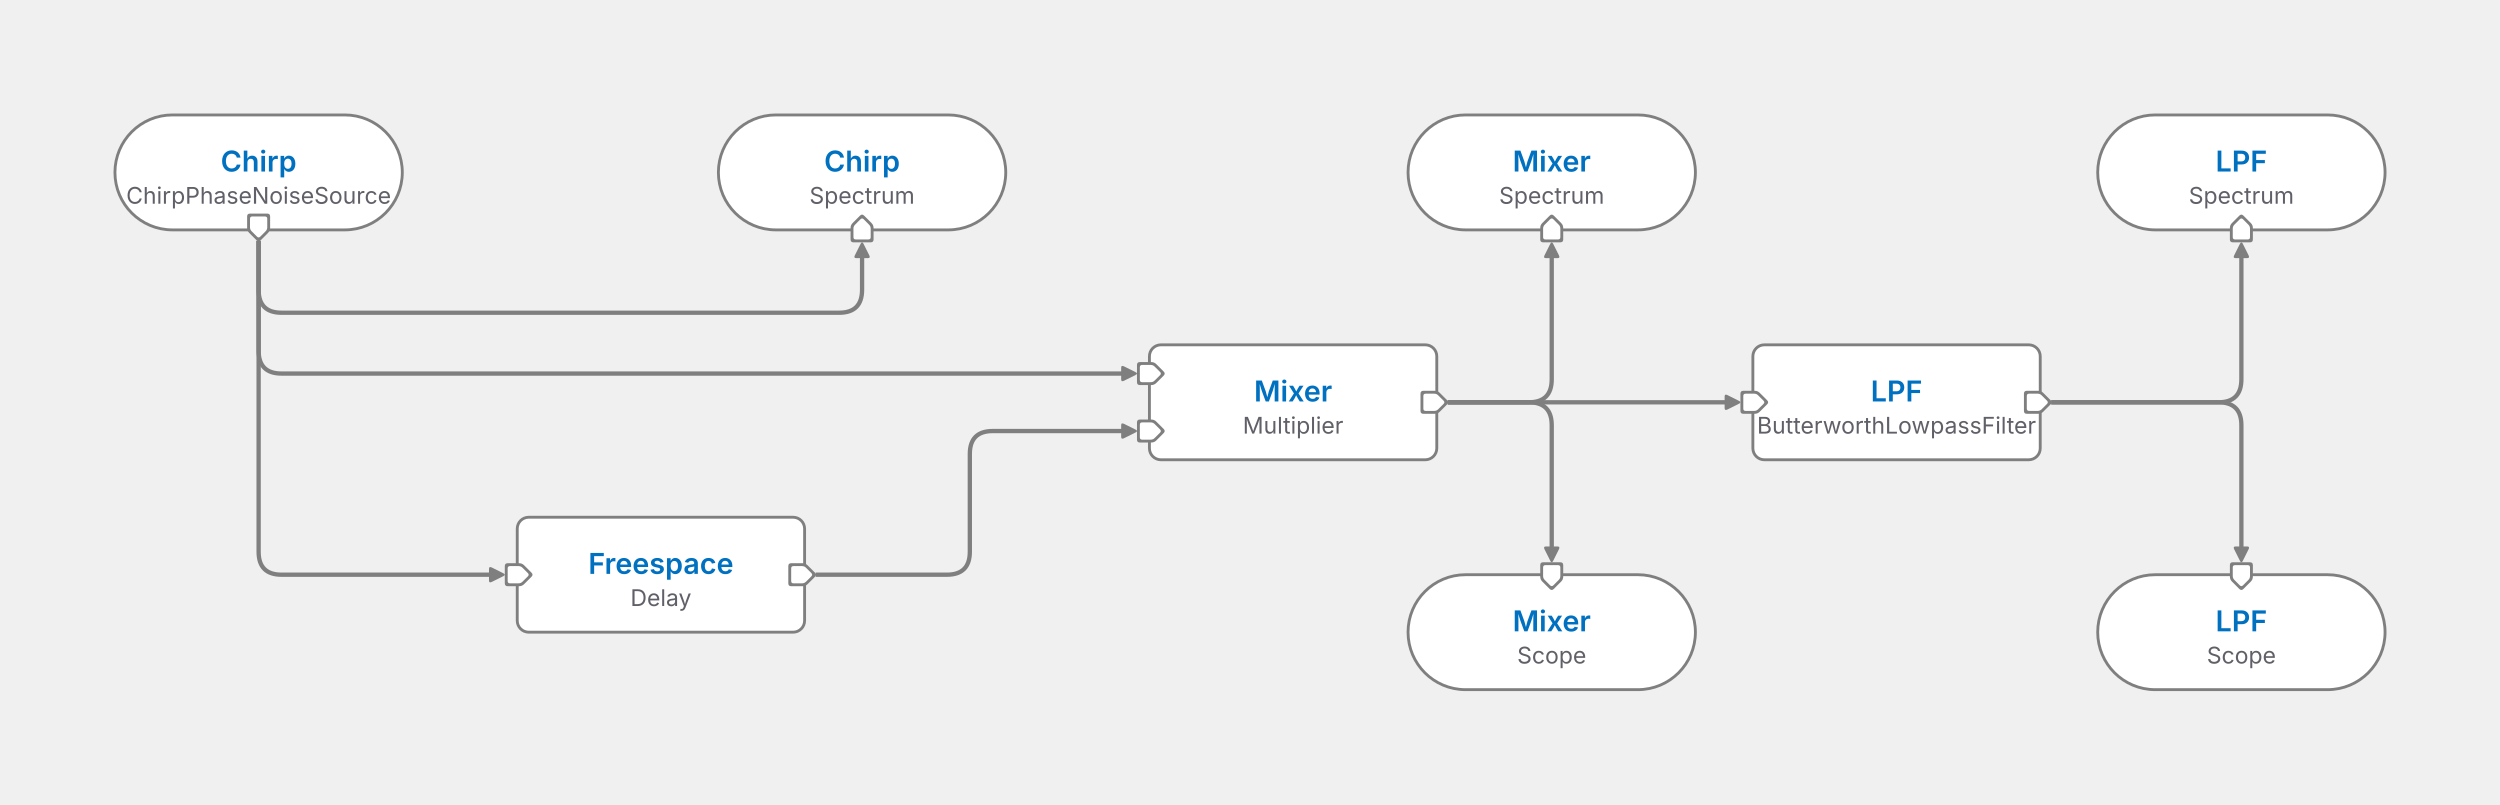
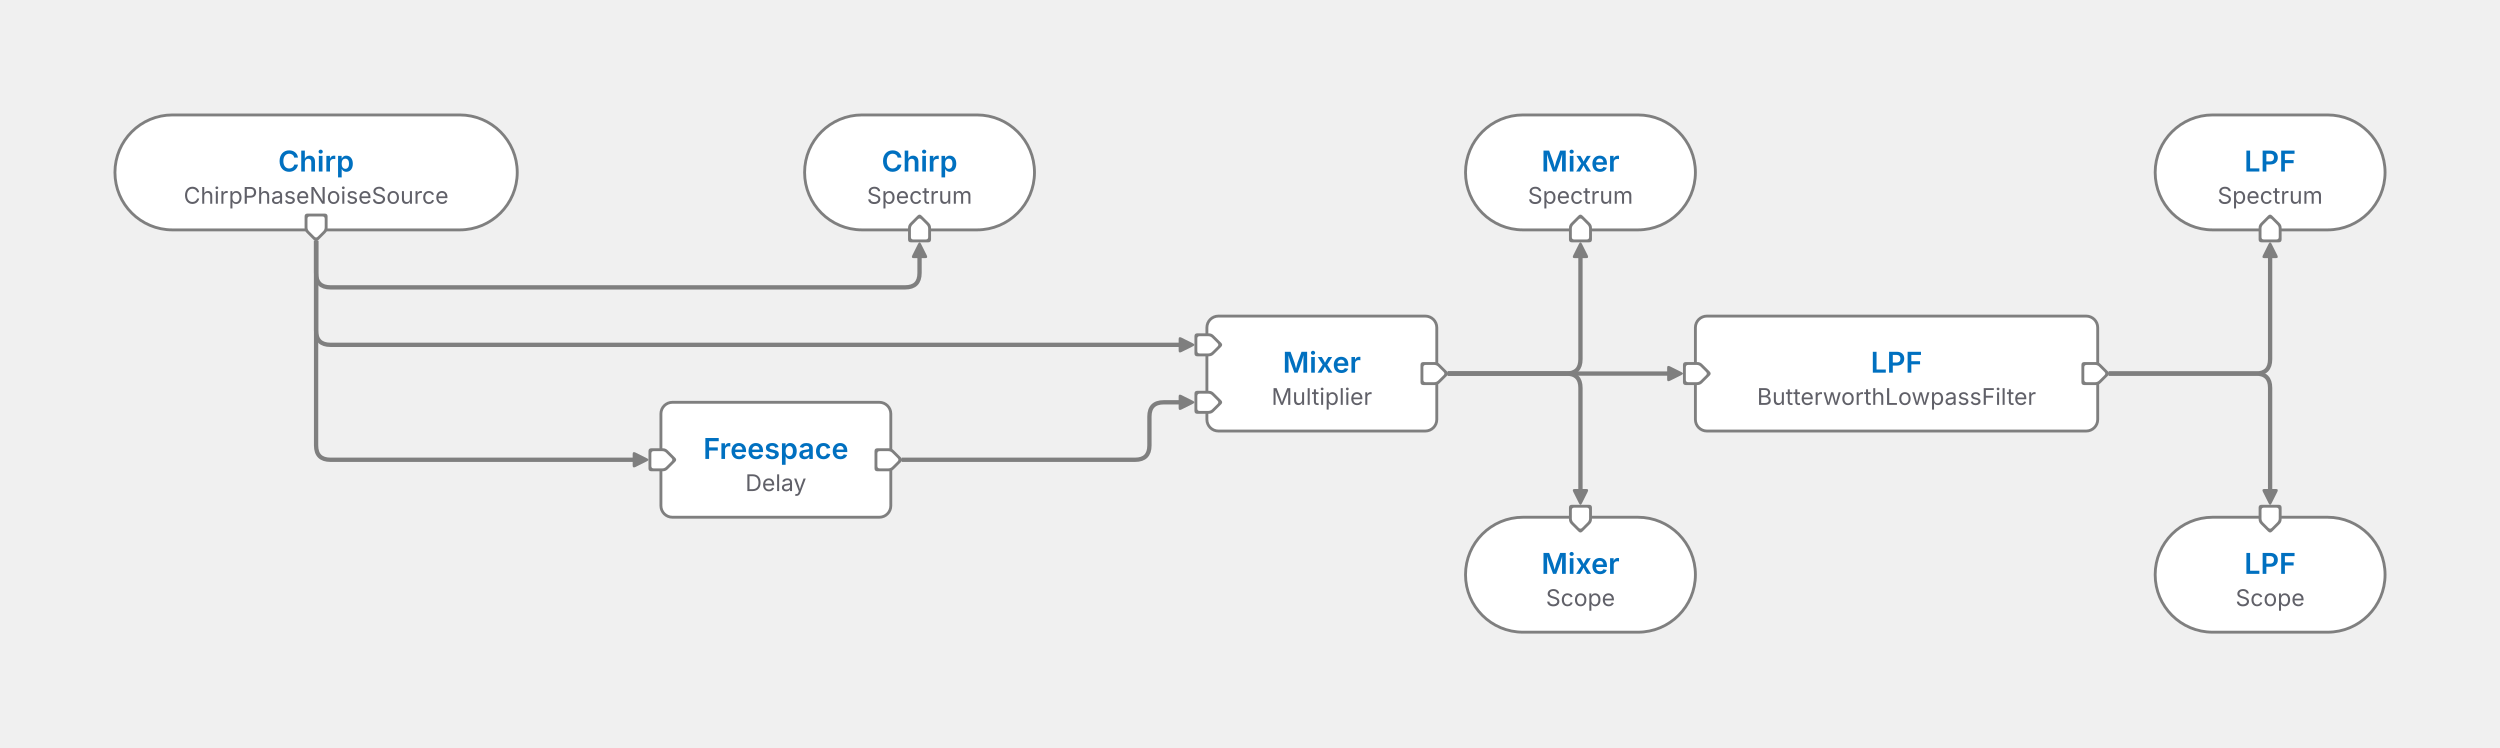
- <svg xmlns="http://www.w3.org/2000/svg" width="870" height="280" viewBox="-450 240 870 280">
+ <svg xmlns="http://www.w3.org/2000/svg" width="870" height="260" viewBox="-460 240 870 260">
  <g class="edges">
    <g class="edge">
-       <path d="M53.833 380L73.833 380L102.5 380L102.5 380L131.167 380L151.167 380" fill="none" stroke="#7F7F7F" stroke-width="1.5" />
-       <g transform="translate(151.1667, 379.9999) rotate(0) translate(5, 0)">
+       <path d="M 43.833 370 L 46.917 370 Q 50 370 53.083 370 L 105 370 Q 110 370 115 370 L 121.167 370" fill="none" stroke="#7F7F7F" stroke-width="1.5" />
+       <g transform="translate(121.1667, 370) rotate(0.0001637373) translate(5, 0)">
        <path d="M -5 -2.5 L -1 -0.5 Q 0 0 -1 0.5 L -5 2.5 Q -6 3 -6 2 L -6 -2 Q -6 -3 -5 -2.5 Z" fill="#7F7F7F" />
      </g>
    </g>
    <g class="edge">
-       <path d="M-360 323.833L-360 343.833L -360,362Q -360,370 -352,370L-78.833 370L-58.833 370" fill="none" stroke="#7F7F7F" stroke-width="1.5" />
-       <g transform="translate(-58.83335, 370) rotate(0) translate(5, 0)">
+       <path d="M -350 323.833 L -350 326.917 Q -350 330 -350 333.083 L -350 355 Q -350 360 -345 360 L -65 360 Q -60 360 -55 360 L -48.833 360" fill="none" stroke="#7F7F7F" stroke-width="1.5" />
+       <g transform="translate(-48.83336, 360) rotate(-0.00004480903) translate(5, 0)">
        <path d="M -5 -2.5 L -1 -0.5 Q 0 0 -1 0.5 L -5 2.5 Q -6 3 -6 2 L -6 -2 Q -6 -3 -5 -2.5 Z" fill="#7F7F7F" />
      </g>
    </g>
    <g class="edge">
-       <path d="M-166.167 440L-146.167 440L -120.5,440Q -112.5,440 -112.5,432L -112.5,398Q -112.5,390 -104.5,390L-78.833 390L-58.833 390" fill="none" stroke="#7F7F7F" stroke-width="1.5" />
-       <g transform="translate(-58.83335, 389.9999) rotate(0) translate(5, 0)">
+       <path d="M -146.167 400 L -143.083 400 Q -140 400 -136.917 400 L -65 400 Q -60 400 -60 395 L -60 385 Q -60 380 -55 380 L -48.833 380" fill="none" stroke="#7F7F7F" stroke-width="1.5" />
+       <g transform="translate(-48.83336, 380) rotate(-0.00005255817) translate(5, 0)">
        <path d="M -5 -2.5 L -1 -0.5 Q 0 0 -1 0.5 L -5 2.5 Q -6 3 -6 2 L -6 -2 Q -6 -3 -5 -2.5 Z" fill="#7F7F7F" />
      </g>
    </g>
    <g class="edge">
-       <path d="M53.833 380L73.833 380L 82,380Q 90,380 90,372L90 348.833L90 328.833" fill="none" stroke="#7F7F7F" stroke-width="1.5" />
-       <g transform="translate(89.99993, 328.8333) rotate(-90) translate(5, 0)">
+       <path d="M 43.833 370 L 46.917 370 Q 50 370 53.083 370 L 85 370 Q 90 370 90 365 L 90 345 Q 90 340 90 335 L 90 328.833" fill="none" stroke="#7F7F7F" stroke-width="1.5" />
+       <g transform="translate(90.00003, 328.8333) rotate(-89.99984) translate(5, 0)">
        <path d="M -5 -2.5 L -1 -0.5 Q 0 0 -1 0.5 L -5 2.5 Q -6 3 -6 2 L -6 -2 Q -6 -3 -5 -2.5 Z" fill="#7F7F7F" />
      </g>
    </g>
    <g class="edge">
-       <path d="M-360 323.833L-360 328.833L -360,340.833Q -360,348.833 -352,348.833L -158,348.833Q -150,348.833 -150,340.833L-150 328.833" fill="none" stroke="#7F7F7F" stroke-width="1.5" />
-       <g transform="translate(-150.0001, 328.8333) rotate(-90) translate(5, 0)">
+       <path d="M -350 323.833 L -350 326.917 Q -350 330 -350 333.083 L -350 335 Q -350 340 -345 340 L -145 340 Q -140 340 -140 335 L -140 328.833" fill="none" stroke="#7F7F7F" stroke-width="1.5" />
+       <g transform="translate(-140, 328.8333) rotate(-89.99984) translate(5, 0)">
        <path d="M -5 -2.5 L -1 -0.5 Q 0 0 -1 0.5 L -5 2.5 Q -6 3 -6 2 L -6 -2 Q -6 -3 -5 -2.5 Z" fill="#7F7F7F" />
      </g>
    </g>
    <g class="edge">
-       <path d="M-360 323.833L-360 343.833L -360,432Q -360,440 -352,440L-298.833 440L-278.833 440" fill="none" stroke="#7F7F7F" stroke-width="1.5" />
-       <g transform="translate(-278.8333, 439.9999) rotate(0) translate(5, 0)">
+       <path d="M -350 323.833 L -350 326.917 Q -350 330 -350 333.083 L -350 395 Q -350 400 -345 400 L -255 400 Q -250 400 -245 400 L -238.833 400" fill="none" stroke="#7F7F7F" stroke-width="1.5" />
+       <g transform="translate(-238.8334, 400) rotate(-0.0000486836) translate(5, 0)">
        <path d="M -5 -2.5 L -1 -0.5 Q 0 0 -1 0.5 L -5 2.5 Q -6 3 -6 2 L -6 -2 Q -6 -3 -5 -2.5 Z" fill="#7F7F7F" />
      </g>
    </g>
    <g class="edge">
-       <path d="M263.833 380L283.833 380L 322,380Q 330,380 330,372L330 348.833L330 328.833" fill="none" stroke="#7F7F7F" stroke-width="1.5" />
-       <g transform="translate(329.9999, 328.8333) rotate(-90) translate(5, 0)">
+       <path d="M 273.833 370 L 276.917 370 Q 280 370 283.083 370 L 325 370 Q 330 370 330 365 L 330 345 Q 330 340 330 335 L 330 328.833" fill="none" stroke="#7F7F7F" stroke-width="1.5" />
+       <g transform="translate(330, 328.8333) rotate(-89.99984) translate(5, 0)">
        <path d="M -5 -2.5 L -1 -0.5 Q 0 0 -1 0.5 L -5 2.5 Q -6 3 -6 2 L -6 -2 Q -6 -3 -5 -2.5 Z" fill="#7F7F7F" />
      </g>
    </g>
    <g class="edge">
-       <path d="M53.833 380L73.833 380L 82,380Q 90,380 90,388L90 411.167L90 431.167" fill="none" stroke="#7F7F7F" stroke-width="1.5" />
-       <g transform="translate(89.99993, 431.1667) rotate(90) translate(5, 0)">
+       <path d="M 43.833 370 L 46.917 370 Q 50 370 53.083 370 L 85 370 Q 90 370 90 375 L 90 395 Q 90 400 90 405 L 90 411.167" fill="none" stroke="#7F7F7F" stroke-width="1.5" />
+       <g transform="translate(90.00003, 411.1666) rotate(89.99984) translate(5, 0)">
        <path d="M -5 -2.5 L -1 -0.5 Q 0 0 -1 0.5 L -5 2.5 Q -6 3 -6 2 L -6 -2 Q -6 -3 -5 -2.5 Z" fill="#7F7F7F" />
      </g>
    </g>
    <g class="edge">
-       <path d="M263.833 380L283.833 380L 322,380Q 330,380 330,388L330 411.167L330 431.167" fill="none" stroke="#7F7F7F" stroke-width="1.5" />
-       <g transform="translate(329.9999, 431.1667) rotate(90) translate(5, 0)">
+       <path d="M 273.833 370 L 276.917 370 Q 280 370 283.083 370 L 325 370 Q 330 370 330 375 L 330 395 Q 330 400 330 405 L 330 411.167" fill="none" stroke="#7F7F7F" stroke-width="1.5" />
+       <g transform="translate(330, 411.1666) rotate(89.99984) translate(5, 0)">
        <path d="M -5 -2.5 L -1 -0.5 Q 0 0 -1 0.5 L -5 2.5 Q -6 3 -6 2 L -6 -2 Q -6 -3 -5 -2.5 Z" fill="#7F7F7F" />
      </g>
    </g>
  </g>
  <g class="nodes">
    <g class="node" data-id="fa979db8-e683-4aa0-a197-d02c3d61f4c6">
-       <rect x="-50" y="360" width="100" height="40" rx="4" fill="#ffffff" />
-       <rect x="-50" y="360" width="100" height="40" rx="4" fill="none" stroke="#7F7F7F" stroke-width="1" />
-       <text x="0" y="376" text-anchor="middle" dominant-baseline="middle" fill="#0070C0" font-size="10" font-weight="600" font-family="system-ui, -apple-system, sans-serif">Mixer</text>
-       <text x="0" y="388" text-anchor="middle" dominant-baseline="middle" fill="#606068" font-size="8" font-family="system-ui, -apple-system, sans-serif">Multiplier</text>
-       <g transform="translate(-54.33, 366.00)">
+       <rect x="-40" y="350" width="80" height="40" rx="4" fill="#ffffff" />
+       <rect x="-40" y="350" width="80" height="40" rx="4" fill="none" stroke="#7F7F7F" stroke-width="1" />
+       <text x="0" y="366" text-anchor="middle" dominant-baseline="middle" fill="#0070C0" font-size="10" font-weight="600" font-family="system-ui, -apple-system, sans-serif">Mixer</text>
+       <text x="0" y="378" text-anchor="middle" dominant-baseline="middle" fill="#606068" font-size="8" font-family="system-ui, -apple-system, sans-serif">Multiplier</text>
+       <g transform="translate(-44.33, 356.00)">
        <path d="M 1.00 0.00 L 5.00 0.00 Q 6.00 0.00 6.71 0.71 L 9.29 3.29 Q 10.00 4.00 9.29 4.71 L 6.71 7.29 Q 6.00 8.00 5.00 8.00 L 1.00 8.00 Q 0.00 8.00 0.00 7.00 L 0.00 1.00 Q 0.00 0.00 1.00 0.00 Z" fill="#7F7F7F" />
        <path d="M 0.80 0.00 L 3.79 0.00 Q 4.59 0.00 5.15 0.57 L 7.02 2.43 Q 7.59 3.00 7.02 3.57 L 5.15 5.43 Q 4.59 6.00 3.79 6.00 L 0.80 6.00 Q 0.00 6.00 0.00 5.20 L 0.00 0.80 Q 0.00 0.00 0.80 0.00 Z" fill="#ffffff" transform="translate(1, 1)" />
      </g>
-       <g transform="translate(-54.33, 386.00)">
+       <g transform="translate(-44.33, 376.00)">
        <path d="M 1.00 0.00 L 5.00 0.00 Q 6.00 0.00 6.71 0.71 L 9.29 3.29 Q 10.00 4.00 9.29 4.71 L 6.71 7.29 Q 6.00 8.00 5.00 8.00 L 1.00 8.00 Q 0.00 8.00 0.00 7.00 L 0.00 1.00 Q 0.00 0.00 1.00 0.00 Z" fill="#7F7F7F" />
        <path d="M 0.80 0.00 L 3.79 0.00 Q 4.59 0.00 5.15 0.57 L 7.02 2.43 Q 7.59 3.00 7.02 3.57 L 5.15 5.43 Q 4.59 6.00 3.79 6.00 L 0.80 6.00 Q 0.00 6.00 0.00 5.20 L 0.00 0.80 Q 0.00 0.00 0.80 0.00 Z" fill="#ffffff" transform="translate(1, 1)" />
      </g>
-       <g transform="translate(44.33, 376.00)">
+       <g transform="translate(34.33, 366.00)">
        <path d="M 1.00 0.00 L 5.00 0.00 Q 6.00 0.00 6.71 0.71 L 9.29 3.29 Q 10.00 4.00 9.29 4.71 L 6.71 7.29 Q 6.00 8.00 5.00 8.00 L 1.00 8.00 Q 0.00 8.00 0.00 7.00 L 0.00 1.00 Q 0.00 0.00 1.00 0.00 Z" fill="#7F7F7F" />
        <path d="M 0.80 0.00 L 3.79 0.00 Q 4.59 0.00 5.15 0.57 L 7.02 2.43 Q 7.59 3.00 7.02 3.57 L 5.15 5.43 Q 4.59 6.00 3.79 6.00 L 0.80 6.00 Q 0.00 6.00 0.00 5.20 L 0.00 0.80 Q 0.00 0.00 0.80 0.00 Z" fill="#ffffff" transform="translate(1, 1)" />
      </g>
    </g>
    <g class="node" data-id="661af18b-ddc2-4fc8-8954-a88645711e7e">
-       <rect x="160" y="360" width="100" height="40" rx="4" fill="#ffffff" />
-       <rect x="160" y="360" width="100" height="40" rx="4" fill="none" stroke="#7F7F7F" stroke-width="1" />
-       <text x="210" y="376" text-anchor="middle" dominant-baseline="middle" fill="#0070C0" font-size="10" font-weight="600" font-family="system-ui, -apple-system, sans-serif">LPF</text>
-       <text x="210" y="388" text-anchor="middle" dominant-baseline="middle" fill="#606068" font-size="8" font-family="system-ui, -apple-system, sans-serif">ButterworthLowpassFilter</text>
-       <g transform="translate(155.67, 376.00)">
+       <rect x="130" y="350" width="140" height="40" rx="4" fill="#ffffff" />
+       <rect x="130" y="350" width="140" height="40" rx="4" fill="none" stroke="#7F7F7F" stroke-width="1" />
+       <text x="200" y="366" text-anchor="middle" dominant-baseline="middle" fill="#0070C0" font-size="10" font-weight="600" font-family="system-ui, -apple-system, sans-serif">LPF</text>
+       <text x="200" y="378" text-anchor="middle" dominant-baseline="middle" fill="#606068" font-size="8" font-family="system-ui, -apple-system, sans-serif">ButterworthLowpassFilter</text>
+       <g transform="translate(125.67, 366.00)">
        <path d="M 1.00 0.00 L 5.00 0.00 Q 6.00 0.00 6.71 0.71 L 9.29 3.29 Q 10.00 4.00 9.29 4.71 L 6.71 7.29 Q 6.00 8.00 5.00 8.00 L 1.00 8.00 Q 0.00 8.00 0.00 7.00 L 0.00 1.00 Q 0.00 0.00 1.00 0.00 Z" fill="#7F7F7F" />
        <path d="M 0.80 0.00 L 3.79 0.00 Q 4.59 0.00 5.15 0.57 L 7.02 2.43 Q 7.59 3.00 7.02 3.57 L 5.15 5.43 Q 4.59 6.00 3.79 6.00 L 0.80 6.00 Q 0.00 6.00 0.00 5.20 L 0.00 0.80 Q 0.00 0.00 0.80 0.00 Z" fill="#ffffff" transform="translate(1, 1)" />
      </g>
-       <g transform="translate(254.33, 376.00)">
+       <g transform="translate(264.33, 366.00)">
        <path d="M 1.00 0.00 L 5.00 0.00 Q 6.00 0.00 6.71 0.71 L 9.29 3.29 Q 10.00 4.00 9.29 4.71 L 6.71 7.29 Q 6.00 8.00 5.00 8.00 L 1.00 8.00 Q 0.00 8.00 0.00 7.00 L 0.00 1.00 Q 0.00 0.00 1.00 0.00 Z" fill="#7F7F7F" />
        <path d="M 0.80 0.00 L 3.79 0.00 Q 4.59 0.00 5.15 0.57 L 7.02 2.43 Q 7.59 3.00 7.02 3.57 L 5.15 5.43 Q 4.59 6.00 3.79 6.00 L 0.80 6.00 Q 0.00 6.00 0.00 5.20 L 0.00 0.80 Q 0.00 0.00 0.80 0.00 Z" fill="#ffffff" transform="translate(1, 1)" />
      </g>
    </g>
    <g class="node" data-id="7d36e8ff-a73f-4105-b908-fa4670cc96a9">
-       <rect x="40" y="280" width="100" height="40" rx="20" fill="#ffffff" />
-       <rect x="40" y="280" width="100" height="40" rx="20" fill="none" stroke="#7F7F7F" stroke-width="1" />
+       <rect x="50" y="280" width="80" height="40" rx="20" fill="#ffffff" />
+       <rect x="50" y="280" width="80" height="40" rx="20" fill="none" stroke="#7F7F7F" stroke-width="1" />
      <text x="90" y="296" text-anchor="middle" dominant-baseline="middle" fill="#0070C0" font-size="10" font-weight="600" font-family="system-ui, -apple-system, sans-serif">Mixer</text>
      <text x="90" y="308" text-anchor="middle" dominant-baseline="middle" fill="#606068" font-size="8" font-family="system-ui, -apple-system, sans-serif">Spectrum</text>
      <g transform="translate(86.00, 314.33)">
        <path d="M 4.71 0.71 L 7.29 3.29 Q 8.00 4.00 8.00 5.00 L 8.00 9.00 Q 8.00 10.00 7.00 10.00 L 1.00 10.00 Q 0.00 10.00 0.00 9.00 L 0.00 5.00 Q 0.00 4.00 0.71 3.29 L 3.29 0.71 Q 4.00 0.00 4.71 0.71 Z" fill="#7F7F7F" />
        <path d="M 3.57 0.98 L 5.43 2.85 Q 6.00 3.41 6.00 4.21 L 6.00 7.20 Q 6.00 8.00 5.20 8.00 L 0.80 8.00 Q 0.00 8.00 0.00 7.20 L 0.00 4.21 Q 0.00 3.41 0.57 2.85 L 2.43 0.98 Q 3.00 0.41 3.57 0.98 Z" fill="#ffffff" transform="translate(1, 1)" />
      </g>
    </g>
    <g class="node" data-id="4b645485-b3ca-4fc7-9f46-c25664468bec">
-       <rect x="-270" y="420" width="100" height="40" rx="4" fill="#ffffff" />
-       <rect x="-270" y="420" width="100" height="40" rx="4" fill="none" stroke="#7F7F7F" stroke-width="1" />
-       <text x="-220" y="436" text-anchor="middle" dominant-baseline="middle" fill="#0070C0" font-size="10" font-weight="600" font-family="system-ui, -apple-system, sans-serif">Freespace</text>
-       <text x="-220" y="448" text-anchor="middle" dominant-baseline="middle" fill="#606068" font-size="8" font-family="system-ui, -apple-system, sans-serif">Delay</text>
-       <g transform="translate(-274.33, 436.00)">
+       <rect x="-230" y="380" width="80" height="40" rx="4" fill="#ffffff" />
+       <rect x="-230" y="380" width="80" height="40" rx="4" fill="none" stroke="#7F7F7F" stroke-width="1" />
+       <text x="-190" y="396" text-anchor="middle" dominant-baseline="middle" fill="#0070C0" font-size="10" font-weight="600" font-family="system-ui, -apple-system, sans-serif">Freespace</text>
+       <text x="-190" y="408" text-anchor="middle" dominant-baseline="middle" fill="#606068" font-size="8" font-family="system-ui, -apple-system, sans-serif">Delay</text>
+       <g transform="translate(-234.33, 396.00)">
        <path d="M 1.00 0.00 L 5.00 0.00 Q 6.00 0.00 6.71 0.71 L 9.29 3.29 Q 10.00 4.00 9.29 4.71 L 6.71 7.29 Q 6.00 8.00 5.00 8.00 L 1.00 8.00 Q 0.00 8.00 0.00 7.00 L 0.00 1.00 Q 0.00 0.00 1.00 0.00 Z" fill="#7F7F7F" />
        <path d="M 0.80 0.00 L 3.79 0.00 Q 4.59 0.00 5.15 0.57 L 7.02 2.43 Q 7.59 3.00 7.02 3.57 L 5.15 5.43 Q 4.59 6.00 3.79 6.00 L 0.80 6.00 Q 0.00 6.00 0.00 5.20 L 0.00 0.80 Q 0.00 0.00 0.80 0.00 Z" fill="#ffffff" transform="translate(1, 1)" />
      </g>
-       <g transform="translate(-175.67, 436.00)">
+       <g transform="translate(-155.67, 396.00)">
        <path d="M 1.00 0.00 L 5.00 0.00 Q 6.00 0.00 6.71 0.71 L 9.29 3.29 Q 10.00 4.00 9.29 4.71 L 6.71 7.29 Q 6.00 8.00 5.00 8.00 L 1.00 8.00 Q 0.00 8.00 0.00 7.00 L 0.00 1.00 Q 0.00 0.00 1.00 0.00 Z" fill="#7F7F7F" />
        <path d="M 0.80 0.00 L 3.79 0.00 Q 4.59 0.00 5.15 0.57 L 7.02 2.43 Q 7.59 3.00 7.02 3.57 L 5.15 5.43 Q 4.59 6.00 3.79 6.00 L 0.80 6.00 Q 0.00 6.00 0.00 5.20 L 0.00 0.80 Q 0.00 0.00 0.80 0.00 Z" fill="#ffffff" transform="translate(1, 1)" />
      </g>
    </g>
    <g class="node" data-id="f329e608-39f5-4ce8-b1fe-448abf3e8549">
-       <rect x="-410" y="280" width="100" height="40" rx="20" fill="#ffffff" />
-       <rect x="-410" y="280" width="100" height="40" rx="20" fill="none" stroke="#7F7F7F" stroke-width="1" />
-       <text x="-360" y="296" text-anchor="middle" dominant-baseline="middle" fill="#0070C0" font-size="10" font-weight="600" font-family="system-ui, -apple-system, sans-serif">Chirp</text>
-       <text x="-360" y="308" text-anchor="middle" dominant-baseline="middle" fill="#606068" font-size="8" font-family="system-ui, -apple-system, sans-serif">ChirpPhaseNoiseSource</text>
-       <g transform="translate(-364.00, 314.33)">
+       <rect x="-420" y="280" width="140" height="40" rx="20" fill="#ffffff" />
+       <rect x="-420" y="280" width="140" height="40" rx="20" fill="none" stroke="#7F7F7F" stroke-width="1" />
+       <text x="-350" y="296" text-anchor="middle" dominant-baseline="middle" fill="#0070C0" font-size="10" font-weight="600" font-family="system-ui, -apple-system, sans-serif">Chirp</text>
+       <text x="-350" y="308" text-anchor="middle" dominant-baseline="middle" fill="#606068" font-size="8" font-family="system-ui, -apple-system, sans-serif">ChirpPhaseNoiseSource</text>
+       <g transform="translate(-354.00, 314.33)">
        <path d="M 1.00 0.00 L 7.00 0.00 Q 8.00 0.00 8.00 1.00 L 8.00 5.00 Q 8.00 6.00 7.29 6.71 L 4.71 9.29 Q 4.00 10.00 3.29 9.29 L 0.71 6.71 Q 0.00 6.00 0.00 5.00 L 0.00 1.00 Q 0.00 0.00 1.00 0.00 Z" fill="#7F7F7F" />
        <path d="M 0.80 0.00 L 5.20 0.00 Q 6.00 0.00 6.00 0.80 L 6.00 3.79 Q 6.00 4.59 5.43 5.15 L 3.57 7.02 Q 3.00 7.59 2.43 7.02 L 0.57 5.15 Q 0.00 4.59 0.00 3.79 L 0.00 0.80 Q 0.00 0.00 0.80 0.00 Z" fill="#ffffff" transform="translate(1, 1)" />
      </g>
    </g>
    <g class="node" data-id="be80dd03-99b0-4e75-b26e-4fcc65965da4">
-       <rect x="-200" y="280" width="100" height="40" rx="20" fill="#ffffff" />
-       <rect x="-200" y="280" width="100" height="40" rx="20" fill="none" stroke="#7F7F7F" stroke-width="1" />
-       <text x="-150" y="296" text-anchor="middle" dominant-baseline="middle" fill="#0070C0" font-size="10" font-weight="600" font-family="system-ui, -apple-system, sans-serif">Chirp</text>
-       <text x="-150" y="308" text-anchor="middle" dominant-baseline="middle" fill="#606068" font-size="8" font-family="system-ui, -apple-system, sans-serif">Spectrum</text>
-       <g transform="translate(-154.00, 314.33)">
+       <rect x="-180" y="280" width="80" height="40" rx="20" fill="#ffffff" />
+       <rect x="-180" y="280" width="80" height="40" rx="20" fill="none" stroke="#7F7F7F" stroke-width="1" />
+       <text x="-140" y="296" text-anchor="middle" dominant-baseline="middle" fill="#0070C0" font-size="10" font-weight="600" font-family="system-ui, -apple-system, sans-serif">Chirp</text>
+       <text x="-140" y="308" text-anchor="middle" dominant-baseline="middle" fill="#606068" font-size="8" font-family="system-ui, -apple-system, sans-serif">Spectrum</text>
+       <g transform="translate(-144.00, 314.33)">
        <path d="M 4.71 0.71 L 7.29 3.29 Q 8.00 4.00 8.00 5.00 L 8.00 9.00 Q 8.00 10.00 7.00 10.00 L 1.00 10.00 Q 0.00 10.00 0.00 9.00 L 0.00 5.00 Q 0.00 4.00 0.71 3.29 L 3.29 0.71 Q 4.00 0.00 4.71 0.71 Z" fill="#7F7F7F" />
        <path d="M 3.57 0.98 L 5.43 2.85 Q 6.00 3.41 6.00 4.21 L 6.00 7.20 Q 6.00 8.00 5.20 8.00 L 0.80 8.00 Q 0.00 8.00 0.00 7.20 L 0.00 4.21 Q 0.00 3.41 0.57 2.85 L 2.43 0.98 Q 3.00 0.41 3.57 0.98 Z" fill="#ffffff" transform="translate(1, 1)" />
      </g>
    </g>
    <g class="node" data-id="fe53f02d-f62f-40cf-8005-680c2432ccdb">
-       <rect x="280" y="280" width="100" height="40" rx="20" fill="#ffffff" />
-       <rect x="280" y="280" width="100" height="40" rx="20" fill="none" stroke="#7F7F7F" stroke-width="1" />
+       <rect x="290" y="280" width="80" height="40" rx="20" fill="#ffffff" />
+       <rect x="290" y="280" width="80" height="40" rx="20" fill="none" stroke="#7F7F7F" stroke-width="1" />
      <text x="330" y="296" text-anchor="middle" dominant-baseline="middle" fill="#0070C0" font-size="10" font-weight="600" font-family="system-ui, -apple-system, sans-serif">LPF</text>
      <text x="330" y="308" text-anchor="middle" dominant-baseline="middle" fill="#606068" font-size="8" font-family="system-ui, -apple-system, sans-serif">Spectrum</text>
      <g transform="translate(326.00, 314.33)">
        <path d="M 4.71 0.71 L 7.29 3.29 Q 8.00 4.00 8.00 5.00 L 8.00 9.00 Q 8.00 10.00 7.00 10.00 L 1.00 10.00 Q 0.00 10.00 0.00 9.00 L 0.00 5.00 Q 0.00 4.00 0.71 3.29 L 3.29 0.71 Q 4.00 0.00 4.71 0.71 Z" fill="#7F7F7F" />
        <path d="M 3.57 0.98 L 5.43 2.85 Q 6.00 3.41 6.00 4.21 L 6.00 7.20 Q 6.00 8.00 5.20 8.00 L 0.80 8.00 Q 0.00 8.00 0.00 7.20 L 0.00 4.21 Q 0.00 3.41 0.57 2.85 L 2.43 0.98 Q 3.00 0.41 3.57 0.98 Z" fill="#ffffff" transform="translate(1, 1)" />
      </g>
    </g>
    <g class="node" data-id="36d93d54-1fa3-483b-868a-500badcea957">
-       <rect x="40" y="440" width="100" height="40" rx="20" fill="#ffffff" />
-       <rect x="40" y="440" width="100" height="40" rx="20" fill="none" stroke="#7F7F7F" stroke-width="1" />
-       <text x="90" y="456" text-anchor="middle" dominant-baseline="middle" fill="#0070C0" font-size="10" font-weight="600" font-family="system-ui, -apple-system, sans-serif">Mixer</text>
-       <text x="90" y="468" text-anchor="middle" dominant-baseline="middle" fill="#606068" font-size="8" font-family="system-ui, -apple-system, sans-serif">Scope</text>
-       <g transform="translate(86.00, 435.67)">
+       <rect x="50" y="420" width="80" height="40" rx="20" fill="#ffffff" />
+       <rect x="50" y="420" width="80" height="40" rx="20" fill="none" stroke="#7F7F7F" stroke-width="1" />
+       <text x="90" y="436" text-anchor="middle" dominant-baseline="middle" fill="#0070C0" font-size="10" font-weight="600" font-family="system-ui, -apple-system, sans-serif">Mixer</text>
+       <text x="90" y="448" text-anchor="middle" dominant-baseline="middle" fill="#606068" font-size="8" font-family="system-ui, -apple-system, sans-serif">Scope</text>
+       <g transform="translate(86.00, 415.67)">
        <path d="M 1.00 0.00 L 7.00 0.00 Q 8.00 0.00 8.00 1.00 L 8.00 5.00 Q 8.00 6.00 7.29 6.71 L 4.71 9.29 Q 4.00 10.00 3.29 9.29 L 0.71 6.71 Q 0.00 6.00 0.00 5.00 L 0.00 1.00 Q 0.00 0.00 1.00 0.00 Z" fill="#7F7F7F" />
        <path d="M 0.80 0.00 L 5.20 0.00 Q 6.00 0.00 6.00 0.80 L 6.00 3.79 Q 6.00 4.59 5.43 5.15 L 3.57 7.02 Q 3.00 7.59 2.43 7.02 L 0.57 5.15 Q 0.00 4.59 0.00 3.79 L 0.00 0.80 Q 0.00 0.00 0.80 0.00 Z" fill="#ffffff" transform="translate(1, 1)" />
      </g>
    </g>
    <g class="node" data-id="4a8118b9-67cb-4cd6-8146-d2b3a52aadfa">
-       <rect x="280" y="440" width="100" height="40" rx="20" fill="#ffffff" />
-       <rect x="280" y="440" width="100" height="40" rx="20" fill="none" stroke="#7F7F7F" stroke-width="1" />
-       <text x="330" y="456" text-anchor="middle" dominant-baseline="middle" fill="#0070C0" font-size="10" font-weight="600" font-family="system-ui, -apple-system, sans-serif">LPF</text>
-       <text x="330" y="468" text-anchor="middle" dominant-baseline="middle" fill="#606068" font-size="8" font-family="system-ui, -apple-system, sans-serif">Scope</text>
-       <g transform="translate(326.00, 435.67)">
+       <rect x="290" y="420" width="80" height="40" rx="20" fill="#ffffff" />
+       <rect x="290" y="420" width="80" height="40" rx="20" fill="none" stroke="#7F7F7F" stroke-width="1" />
+       <text x="330" y="436" text-anchor="middle" dominant-baseline="middle" fill="#0070C0" font-size="10" font-weight="600" font-family="system-ui, -apple-system, sans-serif">LPF</text>
+       <text x="330" y="448" text-anchor="middle" dominant-baseline="middle" fill="#606068" font-size="8" font-family="system-ui, -apple-system, sans-serif">Scope</text>
+       <g transform="translate(326.00, 415.67)">
        <path d="M 1.00 0.00 L 7.00 0.00 Q 8.00 0.00 8.00 1.00 L 8.00 5.00 Q 8.00 6.00 7.29 6.71 L 4.71 9.29 Q 4.00 10.00 3.29 9.29 L 0.71 6.71 Q 0.00 6.00 0.00 5.00 L 0.00 1.00 Q 0.00 0.00 1.00 0.00 Z" fill="#7F7F7F" />
        <path d="M 0.80 0.00 L 5.20 0.00 Q 6.00 0.00 6.00 0.80 L 6.00 3.79 Q 6.00 4.59 5.43 5.15 L 3.57 7.02 Q 3.00 7.59 2.43 7.02 L 0.57 5.15 Q 0.00 4.59 0.00 3.79 L 0.00 0.80 Q 0.00 0.00 0.80 0.00 Z" fill="#ffffff" transform="translate(1, 1)" />
      </g>
    </g>
  </g>
</svg>
